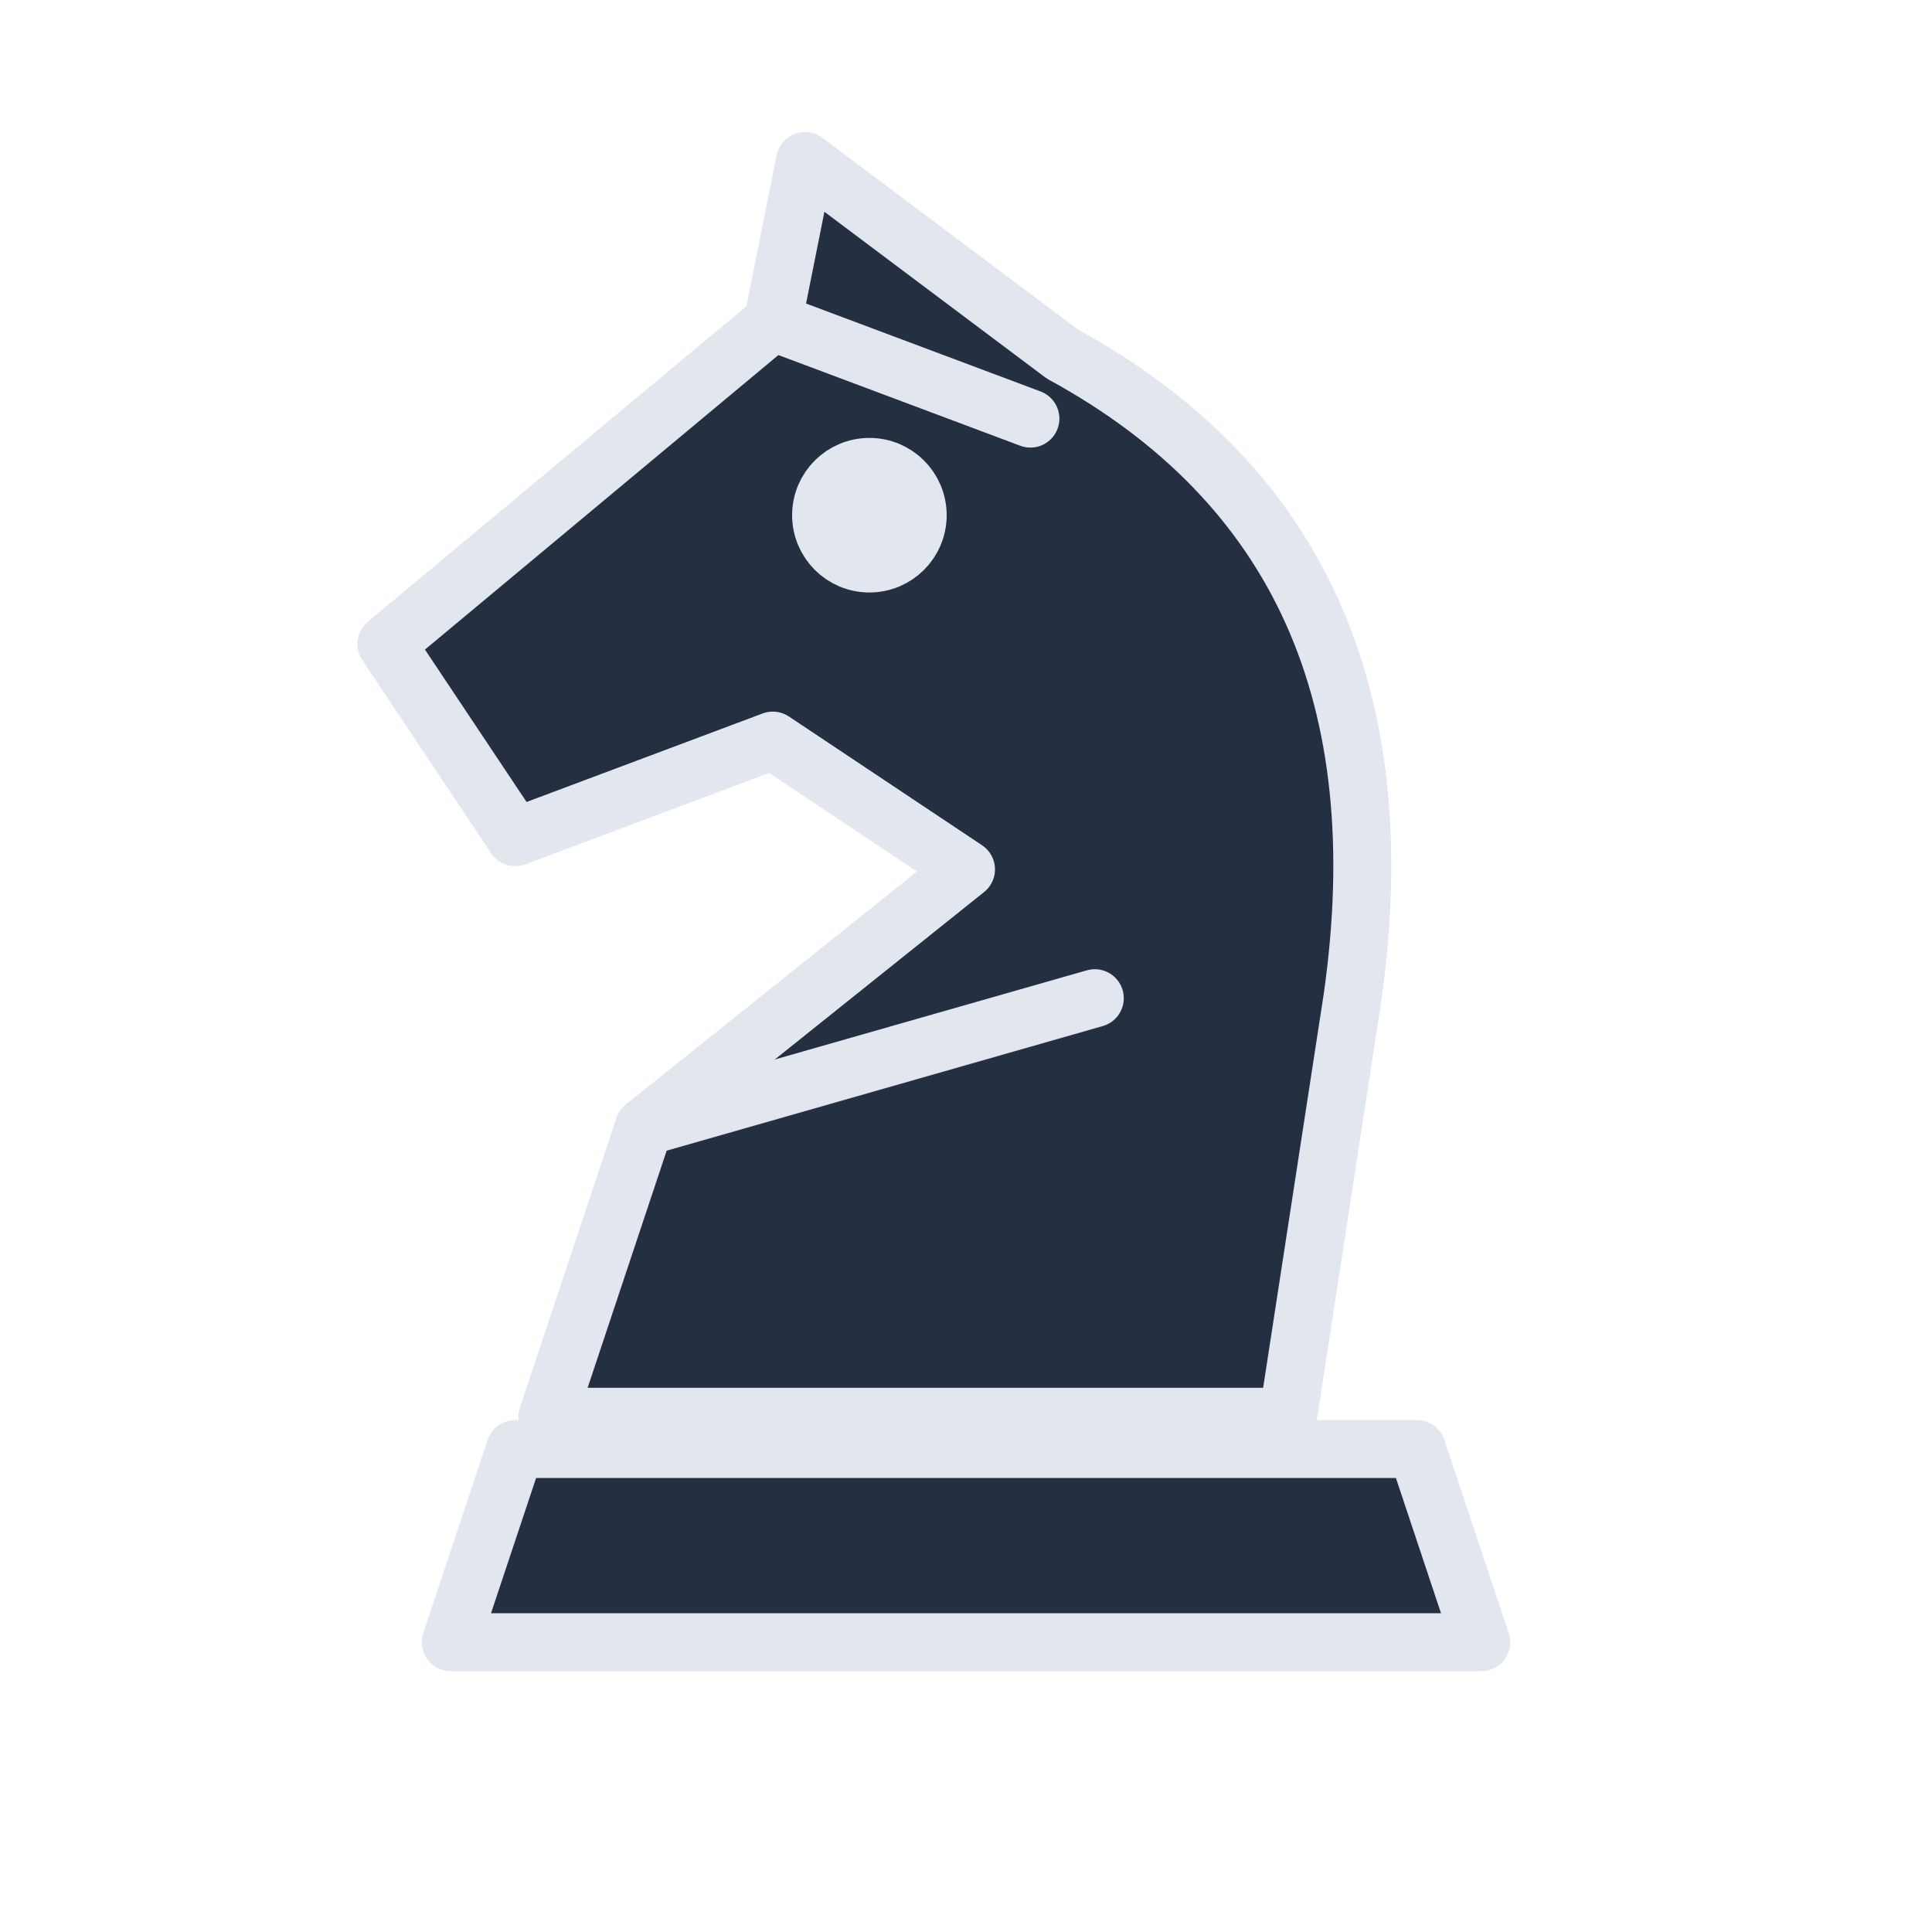
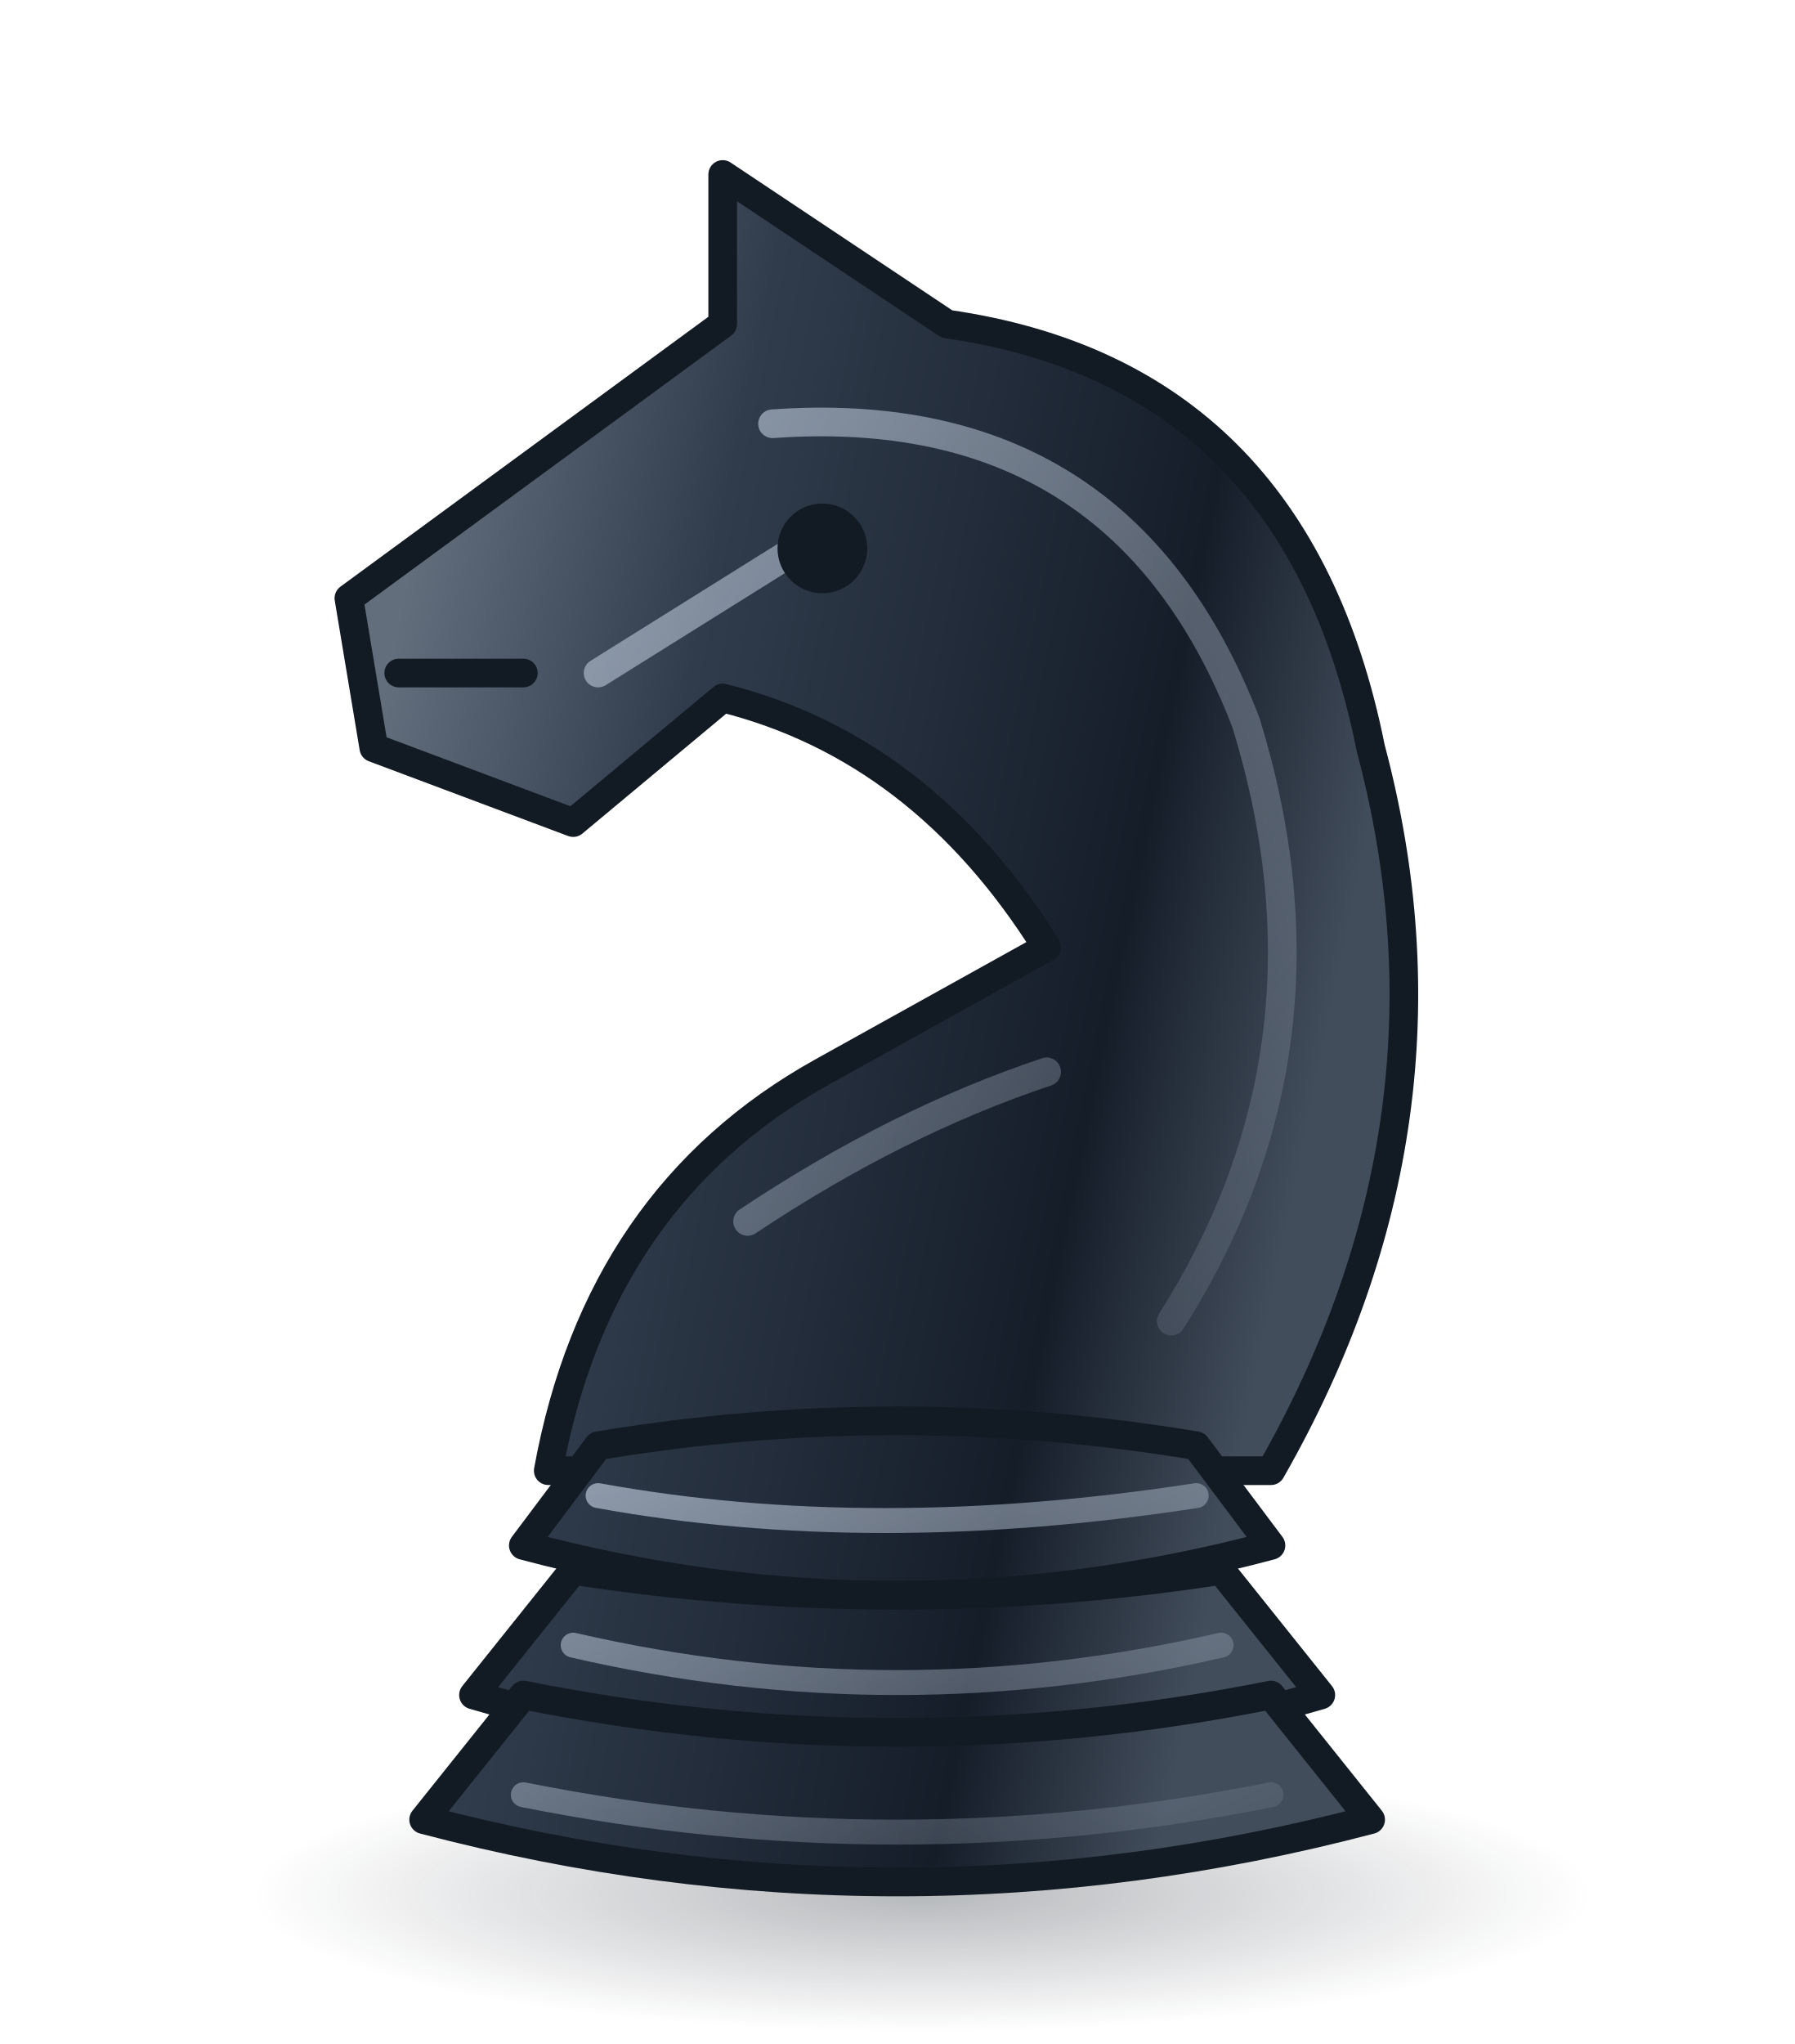
- <svg xmlns="http://www.w3.org/2000/svg" viewBox="0 0 60 60">
-   <g fill="#243041" stroke="#e2e7ef" color="#e2e7ef" stroke-width="1.8" stroke-linejoin="round" stroke-linecap="round">
-     <path d="M17 44 L20 35 L30 27 L24 23 L16 26 L12 20 L24 10 L25 5 L33 11 Q44 17 42 31 L40 44 Z" />
-     <circle cx="27" cy="16" r="1.5" fill="currentColor" />
-     <path d="M24 10 L32 13 M20 35 L34 31" fill="none" />
-     <path d="M16 45 H44 L46 51 H14 Z" />
+ <svg xmlns="http://www.w3.org/2000/svg" viewBox="0 0 72 82">
+   <defs>
+     <linearGradient id="body" x1="17" y1="20" x2="56" y2="28" gradientUnits="userSpaceOnUse">
+       <stop offset="0" stop-color="#626e7c" />
+       <stop offset=".3" stop-color="#303c4c" />
+       <stop offset=".78" stop-color="#151d29" />
+       <stop offset="1" stop-color="#424d5b" />
+     </linearGradient>
+     <radialGradient id="sphere" cx=".32" cy=".25" r=".8">
+       <stop stop-color="#788492" />
+       <stop offset=".55" stop-color="#354252" />
+       <stop offset="1" stop-color="#141d29" />
+     </radialGradient>
+     <linearGradient id="rim" x1="0" y1="0" x2="1" y2="1">
+       <stop stop-color="#a9b5c5" stop-opacity=".8" />
+       <stop offset="1" stop-color="#a9b5c5" stop-opacity=".12" />
+     </linearGradient>
+     <linearGradient id="ink">
+       <stop stop-color="#121a24" />
+       <stop offset="1" stop-color="#121a24" />
+     </linearGradient>
+     <radialGradient id="shadow">
+       <stop stop-color="#0c1420" stop-opacity=".3" />
+       <stop offset="1" stop-color="#0c1420" stop-opacity="0" />
+     </radialGradient>
+   </defs>
+   <ellipse cx="37" cy="76" rx="27" ry="5.5" fill="url(#shadow)" />
+   <g fill="url(#body)" stroke="#121a24" stroke-width="1.15" stroke-linejoin="round" stroke-linecap="round">
+     <path d="M22 59 Q24 48 33 43 L42 38 Q37 30 29 28 L23 33 L15 30 L14 24 L29 13 L29 7 L38 13 Q52 15 55 30 Q59 45 51 59 Z" />
+     <path d="M31 17 Q45 16 50 29 Q54 42 47 53 M24 27 L32 22 M30 49 Q36 45 42 43" fill="none" stroke="url(#rim)" />
+     <circle cx="33" cy="22" r="1.8" fill="url(#ink)" stroke="none" />
+     <path d="M16 27 L21 27" fill="none" />
+     <path d="M24 58 Q36 56 48 58 L51 62 Q36 66 21 62 Z" />
+     <path d="M23 63 Q36 65 49 63 L53 68 Q36 73 19 68 Z" />
+     <path d="M21 68 Q36 71 51 68 L55 73 Q36 78 17 73 Z" />
+     <path d="M24 60 Q35 62 48 60 M23 66 Q36 69 49 66 M21 72 Q36 75 51 72" fill="none" stroke="url(#rim)" stroke-width="1" />
  </g>
</svg>
